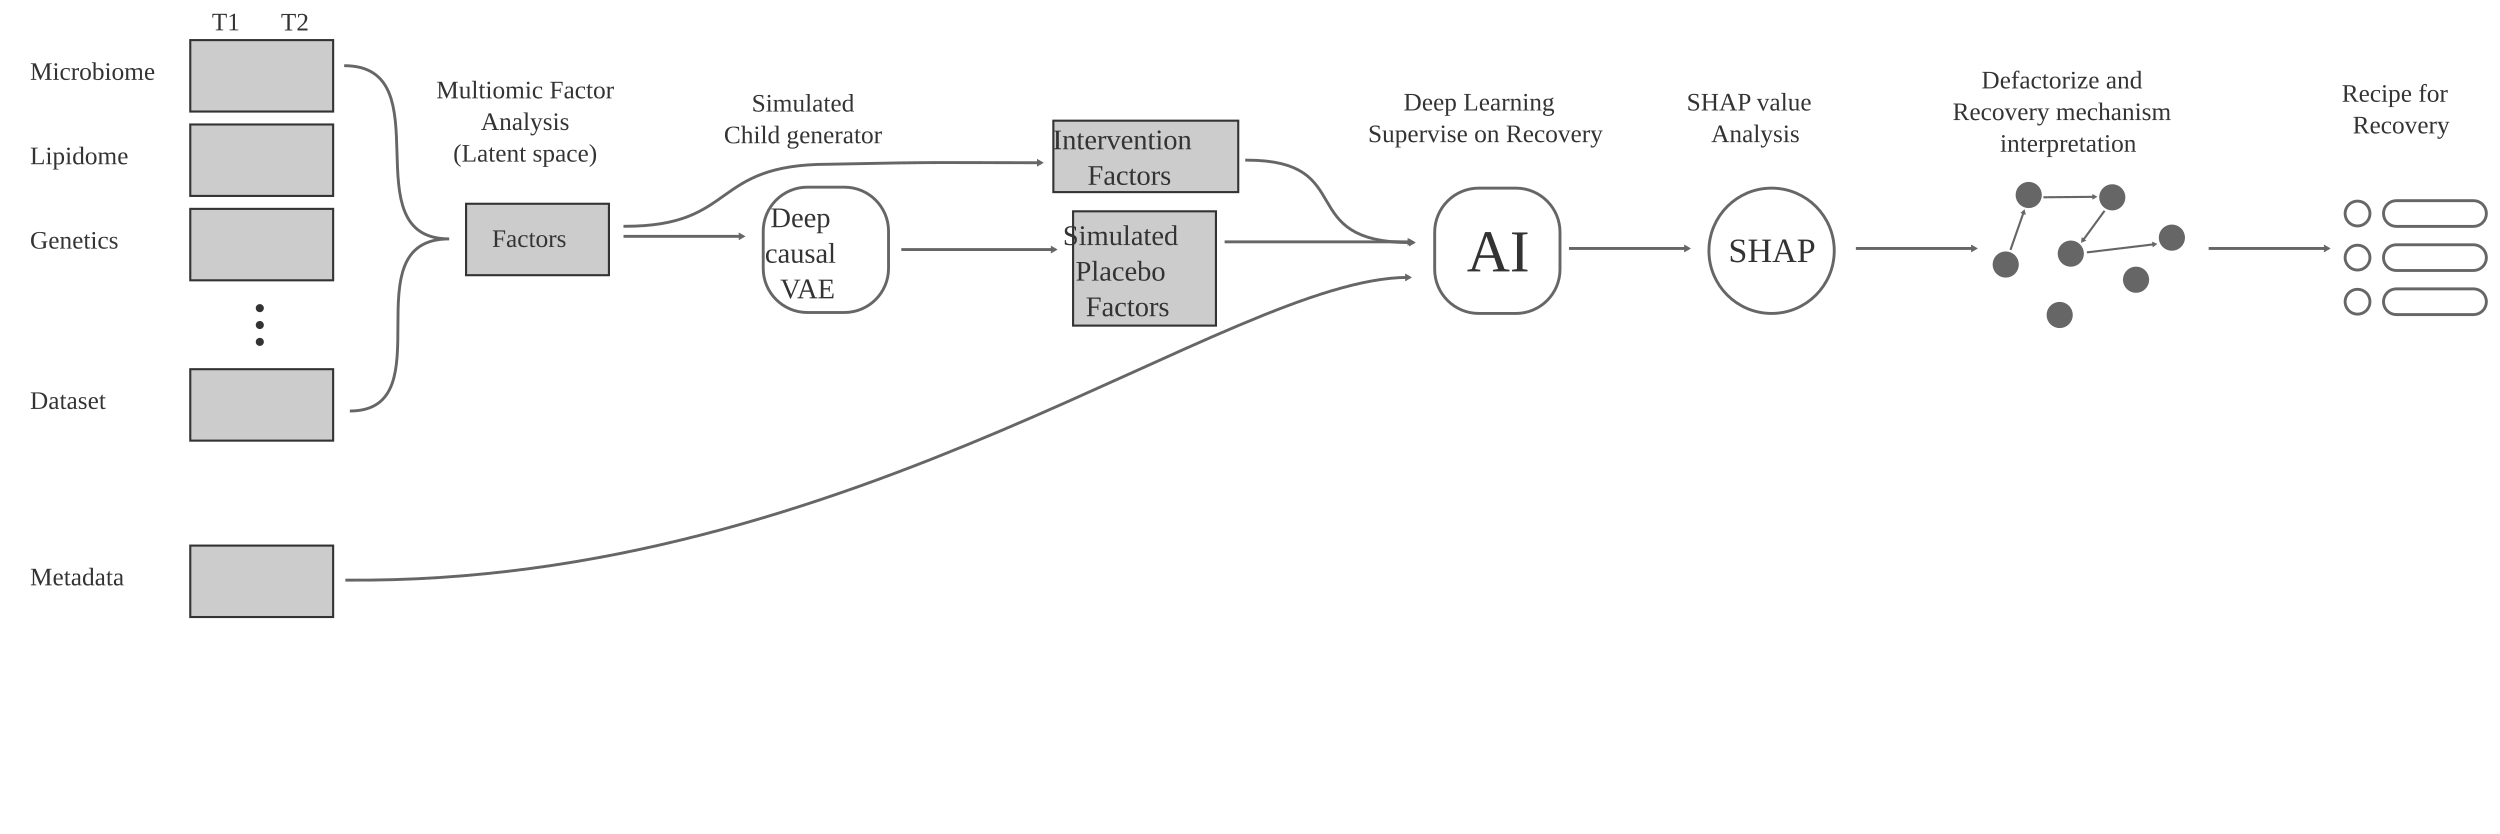
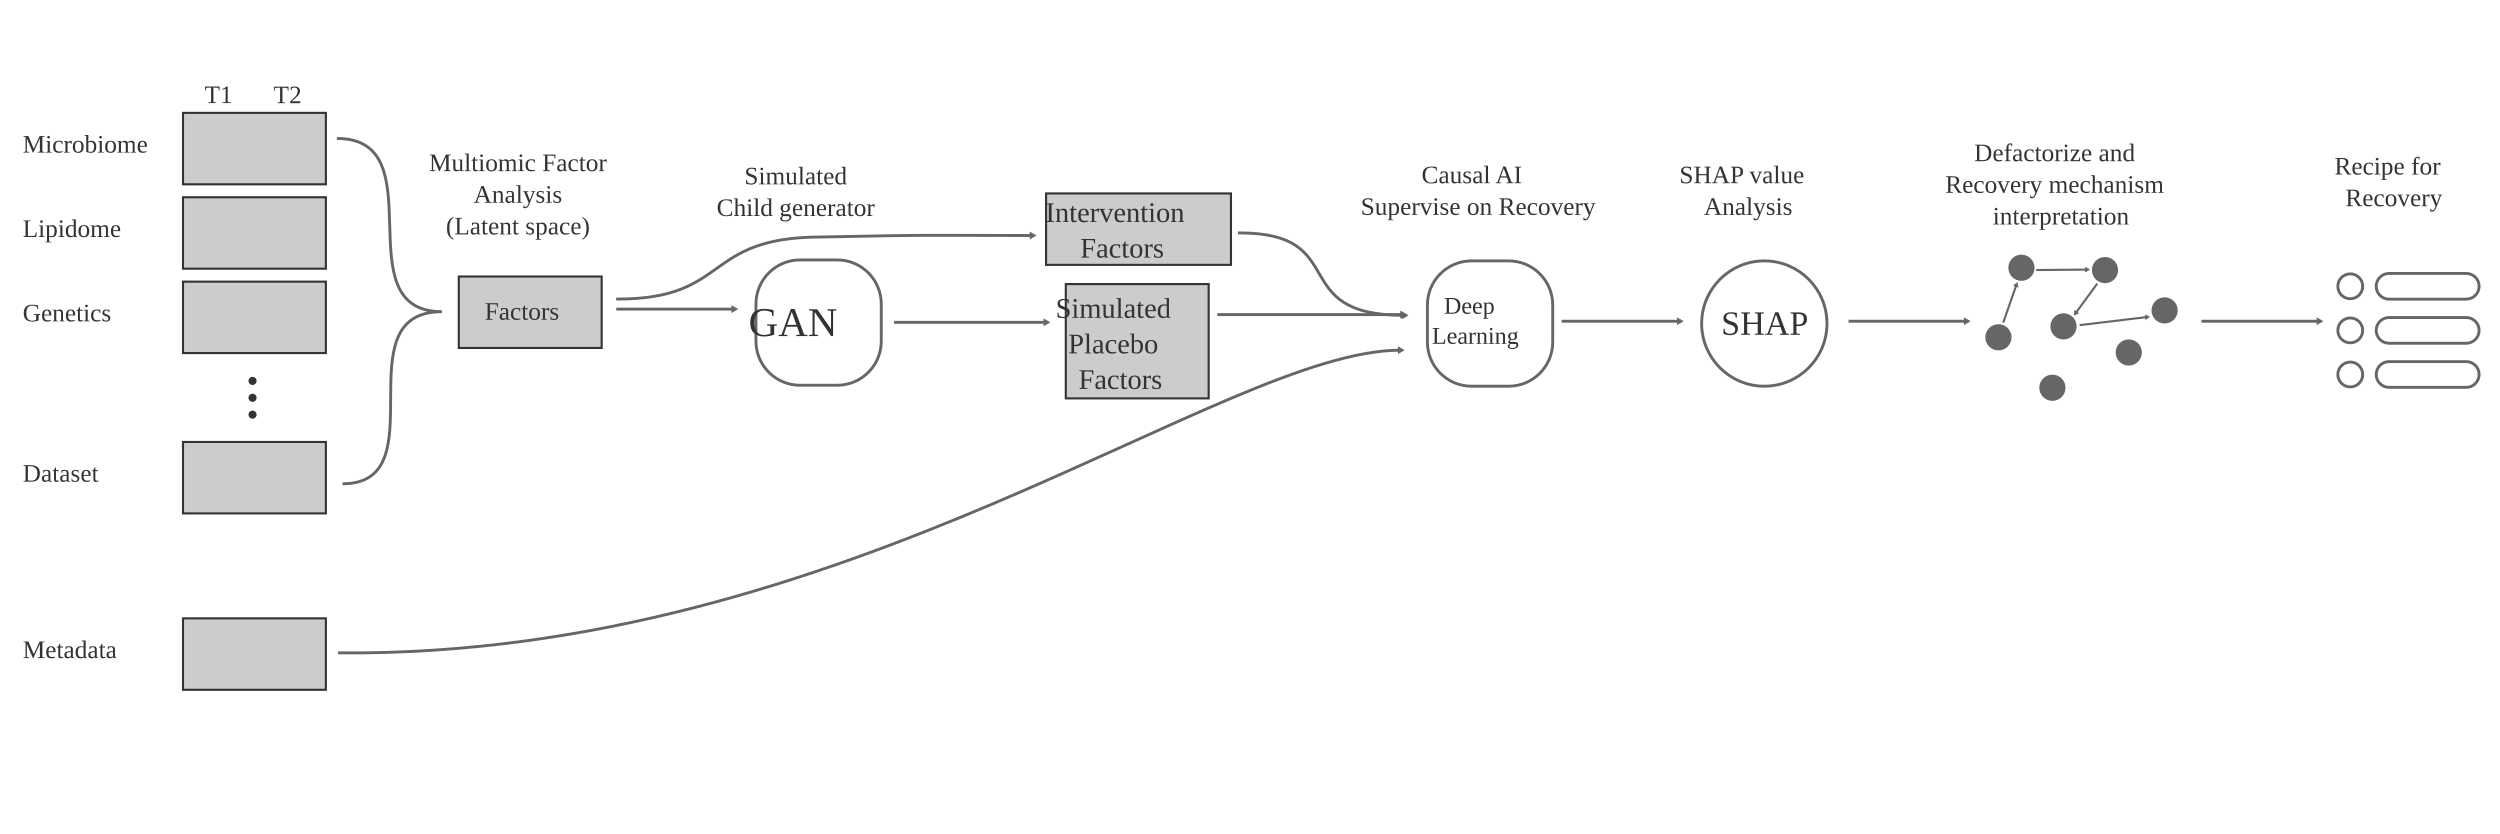
<svg xmlns="http://www.w3.org/2000/svg" width="300mm" height="100mm" viewBox="0 0 300 100" version="1.1" id="svg5">
  <defs id="defs2">
    <rect x="395.475" y="254.116" width="76.455" height="24.752" id="rect3017" />
    <marker style="overflow:visible" id="TriangleStart" refX="0" refY="0" orient="auto-start-reverse" markerWidth="2.324" markerHeight="2.687" viewBox="0 0 5.324 6.155" preserveAspectRatio="xMidYMid">
      <path transform="scale(0.5)" style="fill:context-stroke;fill-rule:evenodd;stroke:context-stroke;stroke-width:1pt" d="M 5.77,0 -2.88,5 V -5 Z" id="path135" />
    </marker>
  </defs>
  <g id="layer1" transform="translate(-7.229153,-16.84838)">
-     <rect style="fill:#cccccc;stroke:#333333;stroke-width:0.253" id="rect111" width="17.144" height="8.572" x="30.062" y="21.661" />
-     <text xml:space="preserve" style="font-size:3.038px;fill:#333333;stroke:none;stroke-width:0.253" x="32.65" y="20.488" id="text275">
-       <tspan id="tspan273" style="fill:#333333;stroke:none;stroke-width:0.253" x="32.65" y="20.488">T1</tspan>
+     <rect style="fill:#cccccc;stroke:#333333;stroke-width:0.253" id="rect111" width="17.144" height="8.572" x="29.189" y="30.393" />
+     <text xml:space="preserve" style="font-size:3.038px;fill:#333333;stroke:none;stroke-width:0.253" x="31.777" y="29.22" id="text275">
+       <tspan id="tspan273" style="fill:#333333;stroke:none;stroke-width:0.253" x="31.777" y="29.22">T1</tspan>
    </text>
-     <text xml:space="preserve" style="font-size:3.038px;fill:#333333;stroke:none;stroke-width:0.253" x="40.933" y="20.503" id="text383">
-       <tspan id="tspan381" style="fill:#333333;stroke:none;stroke-width:0.253" x="40.933" y="20.503">T2</tspan>
+     <text xml:space="preserve" style="font-size:3.038px;fill:#333333;stroke:none;stroke-width:0.253" x="40.06" y="29.235" id="text383">
+       <tspan id="tspan381" style="fill:#333333;stroke:none;stroke-width:0.253" x="40.06" y="29.235">T2</tspan>
    </text>
-     <text xml:space="preserve" style="font-size:3.038px;fill:#333333;stroke:none;stroke-width:0.253" x="10.828" y="26.428" id="text437">
-       <tspan id="tspan435" style="stroke-width:0.253" x="10.828" y="26.428">Microbiome</tspan>
+     <text xml:space="preserve" style="font-size:3.038px;fill:#333333;stroke:none;stroke-width:0.253" x="9.954" y="35.16" id="text437">
+       <tspan id="tspan435" style="stroke-width:0.253" x="9.954" y="35.16">Microbiome</tspan>
    </text>
-     <rect style="fill:#cccccc;stroke:#333333;stroke-width:0.253" id="rect439" width="17.144" height="8.572" x="30.062" y="31.787" />
-     <text xml:space="preserve" style="font-size:3.038px;fill:#333333;stroke:none;stroke-width:0.253" x="10.828" y="36.554" id="text443">
-       <tspan id="tspan441" style="stroke-width:0.253" x="10.828" y="36.554">Lipidome</tspan>
+     <rect style="fill:#cccccc;stroke:#333333;stroke-width:0.253" id="rect439" width="17.144" height="8.572" x="29.189" y="40.519" />
+     <text xml:space="preserve" style="font-size:3.038px;fill:#333333;stroke:none;stroke-width:0.253" x="9.954" y="45.286" id="text443">
+       <tspan id="tspan441" style="stroke-width:0.253" x="9.954" y="45.286">Lipidome</tspan>
    </text>
-     <rect style="fill:#cccccc;stroke:#333333;stroke-width:0.253" id="rect445" width="17.144" height="8.572" x="30.062" y="41.913" />
-     <text xml:space="preserve" style="font-size:3.038px;fill:#333333;stroke:none;stroke-width:0.253" x="10.828" y="46.68" id="text449">
-       <tspan id="tspan447" style="stroke-width:0.253" x="10.828" y="46.68">Genetics</tspan>
+     <rect style="fill:#cccccc;stroke:#333333;stroke-width:0.253" id="rect445" width="17.144" height="8.572" x="29.189" y="50.645" />
+     <text xml:space="preserve" style="font-size:3.038px;fill:#333333;stroke:none;stroke-width:0.253" x="9.954" y="55.412" id="text449">
+       <tspan id="tspan447" style="stroke-width:0.253" x="9.954" y="55.412">Genetics</tspan>
    </text>
-     <rect style="fill:#cccccc;stroke:#333333;stroke-width:0.253" id="rect451" width="17.144" height="8.572" x="30.062" y="61.152" />
-     <text xml:space="preserve" style="font-size:3.038px;fill:#333333;stroke:none;stroke-width:0.253" x="10.828" y="65.919" id="text455">
-       <tspan id="tspan453" style="stroke-width:0.253" x="10.828" y="65.919">Dataset</tspan>
+     <rect style="fill:#cccccc;stroke:#333333;stroke-width:0.253" id="rect451" width="17.144" height="8.572" x="29.189" y="69.884" />
+     <text xml:space="preserve" style="font-size:3.038px;fill:#333333;stroke:none;stroke-width:0.253" x="9.954" y="74.651" id="text455">
+       <tspan id="tspan453" style="stroke-width:0.253" x="9.954" y="74.651">Dataset</tspan>
    </text>
-     <circle style="fill:#333333;stroke:none;stroke-width:0.184" id="path509" cx="38.406" cy="53.825" r="0.485" />
-     <circle style="fill:#333333;stroke:none;stroke-width:0.184" id="circle511" cx="38.406" cy="55.85" r="0.485" />
-     <circle style="fill:#333333;stroke:none;stroke-width:0.184" id="circle513" cx="38.406" cy="57.875" r="0.485" />
-     <text xml:space="preserve" style="font-size:3.038px;fill:#333333;stroke:none;stroke-width:0.253" x="72.912" y="28.649" id="text517">
-       <tspan id="tspan515" style="text-align:center;text-anchor:middle;stroke-width:0.253" x="72.912" y="28.649">Multiomic Factor</tspan>
-       <tspan style="text-align:center;text-anchor:middle;stroke-width:0.253" x="72.912" y="32.446" id="tspan1887">Analysis</tspan>
-       <tspan style="text-align:center;text-anchor:middle;stroke-width:0.253" x="72.912" y="36.243" id="tspan416">(Latent space)</tspan>
-       <tspan style="text-align:center;text-anchor:middle;stroke-width:0.253" x="72.912" y="40.041" id="tspan519" />
+     <circle style="fill:#333333;stroke:none;stroke-width:0.184" id="path509" cx="37.533" cy="62.557" r="0.485" />
+     <circle style="fill:#333333;stroke:none;stroke-width:0.184" id="circle511" cx="37.533" cy="64.582" r="0.485" />
+     <circle style="fill:#333333;stroke:none;stroke-width:0.184" id="circle513" cx="37.533" cy="66.607" r="0.485" />
+     <text xml:space="preserve" style="font-size:3.038px;fill:#333333;stroke:none;stroke-width:0.253" x="72.039" y="37.381" id="text517">
+       <tspan id="tspan515" style="text-align:center;text-anchor:middle;stroke-width:0.253" x="72.039" y="37.381">Multiomic Factor</tspan>
+       <tspan style="text-align:center;text-anchor:middle;stroke-width:0.253" x="72.039" y="41.178" id="tspan1887">Analysis</tspan>
+       <tspan style="text-align:center;text-anchor:middle;stroke-width:0.253" x="72.039" y="44.975" id="tspan416">(Latent space)</tspan>
+       <tspan style="text-align:center;text-anchor:middle;stroke-width:0.253" x="72.039" y="48.772" id="tspan519" />
    </text>
-     <path style="fill:none;stroke:#666666;stroke-width:0.349;stroke-miterlimit:4.3;stroke-dasharray:none" d="m 48.528,24.731 c 12.053,0 0.647,20.786 12.607,20.786 -12.091,0 -0.349,20.652 -11.924,20.652" id="path575" />
-     <rect style="fill:#cccccc;stroke:#333333;stroke-width:0.253" id="rect1350" width="17.144" height="8.572" x="63.157" y="41.3" />
-     <rect style="fill:none;stroke:#666666;stroke-width:0.349;stroke-linecap:square;stroke-linejoin:miter;stroke-miterlimit:4.6;stroke-dasharray:none" id="rect1560" width="15.038" height="15.038" x="179.391" y="39.424" ry="5.291" />
-     <path style="fill:none;stroke:#666666;stroke-width:0.349;stroke-linecap:square;stroke-linejoin:miter;stroke-miterlimit:4.6;stroke-dasharray:none;marker-end:url(#TriangleStart)" d="m 82.223,45.209 h 13.924" id="path1616" />
-     <text xml:space="preserve" style="font-size:7.133px;fill:#333333;stroke:none;stroke-width:0.594" x="183.253" y="49.414" id="text1837">
-       <tspan id="tspan1835" style="fill:#333333;stroke:none;stroke-width:0.594" x="183.253" y="49.414">AI</tspan>
+     <path style="fill:none;stroke:#666666;stroke-width:0.349;stroke-miterlimit:4.3;stroke-dasharray:none" d="m 47.655,33.463 c 12.053,0 0.647,20.786 12.607,20.786 -12.091,0 -0.349,20.652 -11.924,20.652" id="path575" />
+     <rect style="fill:#cccccc;stroke:#333333;stroke-width:0.253" id="rect1350" width="17.144" height="8.572" x="62.283" y="50.031" />
+     <rect style="fill:none;stroke:#666666;stroke-width:0.349;stroke-linecap:square;stroke-linejoin:miter;stroke-miterlimit:4.6;stroke-dasharray:none" id="rect1560" width="15.038" height="15.038" x="178.518" y="48.155" ry="5.291" />
+     <path style="fill:none;stroke:#666666;stroke-width:0.349;stroke-linecap:square;stroke-linejoin:miter;stroke-miterlimit:4.6;stroke-dasharray:none;marker-end:url(#TriangleStart)" d="m 81.35,53.941 h 13.924" id="path1616" />
+     <text xml:space="preserve" style="font-size:2.884px;text-align:center;text-anchor:middle;fill:#333333;stroke:none;stroke-width:0.24" x="186.075" y="54.495" id="text1837">
+       <tspan id="tspan1835" style="text-align:center;text-anchor:middle;fill:#333333;stroke:none;stroke-width:0.24" x="186.075" y="54.495">Deep</tspan>
+       <tspan style="text-align:center;text-anchor:middle;fill:#333333;stroke:none;stroke-width:0.24" x="186.075" y="58.1" id="tspan369">Learning</tspan>
    </text>
-     <text xml:space="preserve" style="font-size:3.038px;fill:#333333;stroke:none;stroke-width:0.253" x="66.266" y="46.486" id="text1841">
-       <tspan id="tspan1839" style="stroke-width:0.253" x="66.266" y="46.486">Factors</tspan>
+     <text xml:space="preserve" style="font-size:3.038px;fill:#333333;stroke:none;stroke-width:0.253" x="65.393" y="55.218" id="text1841">
+       <tspan id="tspan1839" style="stroke-width:0.253" x="65.393" y="55.218">Factors</tspan>
    </text>
-     <text xml:space="preserve" style="font-size:3.038px;fill:#333333;stroke:none;stroke-width:0.253" x="187.382" y="30.104" id="text1853">
-       <tspan style="text-align:center;text-anchor:middle;stroke-width:0.253" x="187.382" y="30.104" id="tspan1851">Deep Learning</tspan>
-       <tspan style="text-align:center;text-anchor:middle;stroke-width:0.253" x="187.382" y="33.901" id="tspan1859">Supervise on Recovery</tspan>
+     <text xml:space="preserve" style="font-size:3.038px;fill:#333333;stroke:none;stroke-width:0.253" x="186.509" y="38.836" id="text1853">
+       <tspan style="text-align:center;text-anchor:middle;stroke-width:0.253" x="186.509" y="38.836" id="tspan1851">Causal AI</tspan>
+       <tspan style="text-align:center;text-anchor:middle;stroke-width:0.253" x="186.509" y="42.633" id="tspan1859">Supervise on Recovery</tspan>
    </text>
-     <text xml:space="preserve" style="font-size:3.038px;fill:#333333;stroke:none;stroke-width:0.253" x="219.785" y="30.104" id="text1867">
-       <tspan style="text-align:center;text-anchor:middle;stroke-width:0.253" x="219.785" y="30.104" id="tspan1865">SHAP value</tspan>
-       <tspan style="text-align:center;text-anchor:middle;stroke-width:0.253" x="219.785" y="33.901" id="tspan1874">Analysis</tspan>
+     <text xml:space="preserve" style="font-size:3.038px;fill:#333333;stroke:none;stroke-width:0.253" x="218.912" y="38.836" id="text1867">
+       <tspan style="text-align:center;text-anchor:middle;stroke-width:0.253" x="218.912" y="38.836" id="tspan1865">SHAP value</tspan>
+       <tspan style="text-align:center;text-anchor:middle;stroke-width:0.253" x="218.912" y="42.633" id="tspan1874">Analysis</tspan>
    </text>
-     <rect style="fill:none;stroke:#666666;stroke-width:0.349;stroke-linecap:square;stroke-linejoin:miter;stroke-miterlimit:4.6;stroke-dasharray:none" id="rect1876" width="15.038" height="15.038" x="212.301" y="39.424" ry="7.519" rx="7.519" />
-     <path style="fill:none;stroke:#666666;stroke-width:0.349;stroke-linecap:square;stroke-linejoin:miter;stroke-miterlimit:4.6;stroke-dasharray:none;marker-end:url(#TriangleStart)" d="m 195.68,46.664 h 13.924" id="path1891" />
-     <text xml:space="preserve" style="font-size:4.098px;fill:#333333;stroke:none;stroke-width:0.341" x="214.639" y="48.29" id="text1897">
-       <tspan id="tspan1895" style="fill:#333333;stroke:none;stroke-width:0.341" x="214.639" y="48.29">SHAP</tspan>
+     <rect style="fill:none;stroke:#666666;stroke-width:0.349;stroke-linecap:square;stroke-linejoin:miter;stroke-miterlimit:4.6;stroke-dasharray:none" id="rect1876" width="15.038" height="15.038" x="211.428" y="48.155" ry="7.519" rx="7.519" />
+     <path style="fill:none;stroke:#666666;stroke-width:0.349;stroke-linecap:square;stroke-linejoin:miter;stroke-miterlimit:4.6;stroke-dasharray:none;marker-end:url(#TriangleStart)" d="m 194.807,55.396 h 13.924" id="path1891" />
+     <text xml:space="preserve" style="font-size:4.098px;fill:#333333;stroke:none;stroke-width:0.341" x="213.766" y="57.022" id="text1897">
+       <tspan id="tspan1895" style="fill:#333333;stroke:none;stroke-width:0.341" x="213.766" y="57.022">SHAP</tspan>
    </text>
-     <circle style="fill:#666666;fill-opacity:1;stroke:#666666;stroke-width:0.437;stroke-linecap:square;stroke-linejoin:miter;stroke-miterlimit:4.6;stroke-dasharray:none" id="path2235" cx="250.675" cy="40.247" r="1.354" />
-     <circle style="fill:#666666;fill-opacity:1;stroke:#666666;stroke-width:0.437;stroke-linecap:square;stroke-linejoin:miter;stroke-miterlimit:4.6;stroke-dasharray:none" id="circle2237" cx="254.392" cy="54.647" r="1.354" />
-     <circle style="fill:#666666;fill-opacity:1;stroke:#666666;stroke-width:0.437;stroke-linecap:square;stroke-linejoin:miter;stroke-miterlimit:4.6;stroke-dasharray:none" id="circle2239" cx="255.724" cy="47.283" r="1.354" />
-     <circle style="fill:#666666;fill-opacity:1;stroke:#666666;stroke-width:0.437;stroke-linecap:square;stroke-linejoin:miter;stroke-miterlimit:4.6;stroke-dasharray:none" id="circle2241" cx="263.555" cy="50.416" r="1.354" />
-     <circle style="fill:#666666;fill-opacity:1;stroke:#666666;stroke-width:0.437;stroke-linecap:square;stroke-linejoin:miter;stroke-miterlimit:4.6;stroke-dasharray:none" id="circle2243" cx="247.916" cy="48.592" r="1.354" />
-     <circle style="fill:#666666;fill-opacity:1;stroke:#666666;stroke-width:0.437;stroke-linecap:square;stroke-linejoin:miter;stroke-miterlimit:4.6;stroke-dasharray:none" id="circle2245" cx="260.703" cy="40.528" r="1.354" />
-     <circle style="fill:#666666;fill-opacity:1;stroke:#666666;stroke-width:0.437;stroke-linecap:square;stroke-linejoin:miter;stroke-miterlimit:4.6;stroke-dasharray:none" id="circle2247" cx="267.856" cy="45.366" r="1.354" />
-     <path style="fill:#666666;fill-opacity:1;stroke:#666666;stroke-width:0.254;stroke-linecap:square;stroke-linejoin:miter;stroke-miterlimit:4.6;stroke-dasharray:none;marker-end:url(#TriangleStart)" d="m 248.528,46.716 1.532,-4.386" id="path2303" />
-     <path style="fill:#666666;fill-opacity:1;stroke:#666666;stroke-width:0.254;stroke-linecap:square;stroke-linejoin:miter;stroke-miterlimit:4.6;stroke-dasharray:none;marker-end:url(#TriangleStart)" d="m 252.566,40.52 5.953,-0.052" id="path2863" />
-     <path style="fill:#666666;fill-opacity:1;stroke:#666666;stroke-width:0.254;stroke-linecap:square;stroke-linejoin:miter;stroke-miterlimit:4.6;stroke-dasharray:none;marker-end:url(#TriangleStart)" d="m 259.703,42.243 -2.506,3.429" id="path2865" />
-     <path style="fill:#666666;fill-opacity:1;stroke:#666666;stroke-width:0.254;stroke-linecap:square;stroke-linejoin:miter;stroke-miterlimit:4.6;stroke-dasharray:none;marker-end:url(#TriangleStart)" d="m 257.783,47.117 7.93,-0.953" id="path2867" />
-     <text xml:space="preserve" transform="matrix(0.2531482,0,0,0.2531482,4.096225,2.183481)" id="text3015" style="text-align:center;white-space:pre;shape-inside:url(#rect3017);display:inline;fill:#666666;fill-opacity:1;stroke:#666666;stroke-width:1.002;stroke-linecap:square;stroke-linejoin:miter;stroke-miterlimit:4.6;stroke-dasharray:none" />
-     <text xml:space="preserve" style="font-size:3.038px;fill:#333333;stroke:none;stroke-width:0.253" x="257.315" y="27.458" id="text3027">
-       <tspan style="text-align:center;text-anchor:middle;stroke-width:0.253" x="257.315" y="27.458" id="tspan3025">Defactorize and</tspan>
-       <tspan style="text-align:center;text-anchor:middle;stroke-width:0.253" x="257.315" y="31.256" id="tspan1178">Recovery mechanism</tspan>
-       <tspan style="text-align:center;text-anchor:middle;stroke-width:0.253" x="257.315" y="35.053" id="tspan3033">interpretation</tspan>
+     <circle style="fill:#666666;fill-opacity:1;stroke:#666666;stroke-width:0.437;stroke-linecap:square;stroke-linejoin:miter;stroke-miterlimit:4.6;stroke-dasharray:none" id="path2235" cx="249.802" cy="48.979" r="1.354" />
+     <circle style="fill:#666666;fill-opacity:1;stroke:#666666;stroke-width:0.437;stroke-linecap:square;stroke-linejoin:miter;stroke-miterlimit:4.6;stroke-dasharray:none" id="circle2237" cx="253.518" cy="63.379" r="1.354" />
+     <circle style="fill:#666666;fill-opacity:1;stroke:#666666;stroke-width:0.437;stroke-linecap:square;stroke-linejoin:miter;stroke-miterlimit:4.6;stroke-dasharray:none" id="circle2239" cx="254.851" cy="56.015" r="1.354" />
+     <circle style="fill:#666666;fill-opacity:1;stroke:#666666;stroke-width:0.437;stroke-linecap:square;stroke-linejoin:miter;stroke-miterlimit:4.6;stroke-dasharray:none" id="circle2241" cx="262.682" cy="59.147" r="1.354" />
+     <circle style="fill:#666666;fill-opacity:1;stroke:#666666;stroke-width:0.437;stroke-linecap:square;stroke-linejoin:miter;stroke-miterlimit:4.6;stroke-dasharray:none" id="circle2243" cx="247.043" cy="57.324" r="1.354" />
+     <circle style="fill:#666666;fill-opacity:1;stroke:#666666;stroke-width:0.437;stroke-linecap:square;stroke-linejoin:miter;stroke-miterlimit:4.6;stroke-dasharray:none" id="circle2245" cx="259.83" cy="49.259" r="1.354" />
+     <circle style="fill:#666666;fill-opacity:1;stroke:#666666;stroke-width:0.437;stroke-linecap:square;stroke-linejoin:miter;stroke-miterlimit:4.6;stroke-dasharray:none" id="circle2247" cx="266.983" cy="54.098" r="1.354" />
+     <path style="fill:#666666;fill-opacity:1;stroke:#666666;stroke-width:0.254;stroke-linecap:square;stroke-linejoin:miter;stroke-miterlimit:4.6;stroke-dasharray:none;marker-end:url(#TriangleStart)" d="m 247.655,55.448 1.532,-4.386" id="path2303" />
+     <path style="fill:#666666;fill-opacity:1;stroke:#666666;stroke-width:0.254;stroke-linecap:square;stroke-linejoin:miter;stroke-miterlimit:4.6;stroke-dasharray:none;marker-end:url(#TriangleStart)" d="m 251.693,49.252 5.953,-0.052" id="path2863" />
+     <path style="fill:#666666;fill-opacity:1;stroke:#666666;stroke-width:0.254;stroke-linecap:square;stroke-linejoin:miter;stroke-miterlimit:4.6;stroke-dasharray:none;marker-end:url(#TriangleStart)" d="m 258.829,50.975 -2.506,3.429" id="path2865" />
+     <path style="fill:#666666;fill-opacity:1;stroke:#666666;stroke-width:0.254;stroke-linecap:square;stroke-linejoin:miter;stroke-miterlimit:4.6;stroke-dasharray:none;marker-end:url(#TriangleStart)" d="m 256.909,55.849 7.93,-0.953" id="path2867" />
+     <text xml:space="preserve" transform="matrix(0.2531482,0,0,0.2531482,3.223044,10.91529)" id="text3015" style="text-align:center;white-space:pre;shape-inside:url(#rect3017);display:inline;fill:#666666;fill-opacity:1;stroke:#666666;stroke-width:1.002;stroke-linecap:square;stroke-linejoin:miter;stroke-miterlimit:4.6;stroke-dasharray:none" />
+     <text xml:space="preserve" style="font-size:3.038px;fill:#333333;stroke:none;stroke-width:0.253" x="256.441" y="36.19" id="text3027">
+       <tspan style="text-align:center;text-anchor:middle;stroke-width:0.253" x="256.441" y="36.19" id="tspan3025">Defactorize and</tspan>
+       <tspan style="text-align:center;text-anchor:middle;stroke-width:0.253" x="256.441" y="39.987" id="tspan1178">Recovery mechanism</tspan>
+       <tspan style="text-align:center;text-anchor:middle;stroke-width:0.253" x="256.441" y="43.785" id="tspan3033">interpretation</tspan>
    </text>
-     <path style="fill:none;stroke:#666666;stroke-width:0.349;stroke-linecap:square;stroke-linejoin:miter;stroke-miterlimit:4.6;stroke-dasharray:none;marker-end:url(#TriangleStart)" d="m 230.108,46.664 h 13.924" id="path3037" />
-     <rect style="fill:none;stroke:#666666;stroke-width:0.349;stroke-linecap:square;stroke-linejoin:miter;stroke-miterlimit:4.6;stroke-dasharray:none" id="rect1560-3" width="15.038" height="15.038" x="98.816" y="39.309" ry="5.291" />
-     <text xml:space="preserve" style="font-size:3.414px;text-align:center;text-anchor:middle;fill:#333333;stroke:none;stroke-width:0.284" x="106.271" y="44.109" id="text1837-6">
-       <tspan id="tspan1835-7" style="text-align:center;text-anchor:middle;fill:#333333;stroke:none;stroke-width:0.284" x="106.271" y="44.109">Deep</tspan>
-       <tspan style="text-align:center;text-anchor:middle;fill:#333333;stroke:none;stroke-width:0.284" x="106.271" y="48.376" id="tspan452">causal</tspan>
-       <tspan style="text-align:center;text-anchor:middle;fill:#333333;stroke:none;stroke-width:0.284" x="106.271" y="52.643" id="tspan450">VAE</tspan>
+     <path style="fill:none;stroke:#666666;stroke-width:0.349;stroke-linecap:square;stroke-linejoin:miter;stroke-miterlimit:4.6;stroke-dasharray:none;marker-end:url(#TriangleStart)" d="m 229.235,55.396 h 13.924" id="path3037" />
+     <rect style="fill:none;stroke:#666666;stroke-width:0.349;stroke-linecap:square;stroke-linejoin:miter;stroke-miterlimit:4.6;stroke-dasharray:none" id="rect1560-3" width="15.038" height="15.038" x="97.943" y="48.04" ry="5.291" />
+     <text xml:space="preserve" style="font-size:4.929px;text-align:center;text-anchor:middle;fill:#333333;stroke:none;stroke-width:0.411" x="105.477" y="57.179" id="text1837-6">
+       <tspan style="text-align:center;text-anchor:middle;fill:#333333;stroke:none;stroke-width:0.411" x="105.477" y="57.179" id="tspan450">GAN</tspan>
    </text>
-     <rect style="fill:#cccccc;stroke:#333333;stroke-width:0.253" id="rect454" width="17.144" height="8.572" x="30.062" y="82.319" />
-     <text xml:space="preserve" style="font-size:3.038px;fill:#333333;stroke:none;stroke-width:0.253" x="10.828" y="87.086" id="text458">
-       <tspan id="tspan456" style="stroke-width:0.253" x="10.828" y="87.086">Metadata</tspan>
+     <rect style="fill:#cccccc;stroke:#333333;stroke-width:0.253" id="rect454" width="17.144" height="8.572" x="29.189" y="91.051" />
+     <text xml:space="preserve" style="font-size:3.038px;fill:#333333;stroke:none;stroke-width:0.253" x="9.954" y="95.818" id="text458">
+       <tspan id="tspan456" style="stroke-width:0.253" x="9.954" y="95.818">Metadata</tspan>
    </text>
-     <path style="font-variation-settings:normal;opacity:1;vector-effect:none;fill:none;fill-opacity:1;stroke:#666666;stroke-width:0.349;stroke-linecap:square;stroke-linejoin:miter;stroke-miterlimit:4.6;stroke-dasharray:none;stroke-dashoffset:0;stroke-opacity:1;-inkscape-stroke:none;marker-end:url(#TriangleStart);stop-color:#000000;stop-opacity:1" d="M 48.846,86.463 C 109.814,86.994 154.8,50.211 176.122,50.138" id="path561" />
-     <text xml:space="preserve" style="font-size:3.038px;fill:#333333;stroke:none;stroke-width:0.253" x="106.25" y="30.236" id="text1025">
-       <tspan style="text-align:center;text-anchor:middle;stroke-width:0.253" x="106.25" y="30.236" id="tspan1021">Simulated</tspan>
-       <tspan style="text-align:center;text-anchor:middle;stroke-width:0.253" x="106.25" y="34.034" id="tspan10432">Child generator</tspan>
-       <tspan style="text-align:center;text-anchor:middle;stroke-width:0.253" x="106.25" y="37.831" id="tspan1023" />
+     <path style="font-variation-settings:normal;opacity:1;vector-effect:none;fill:none;fill-opacity:1;stroke:#666666;stroke-width:0.349;stroke-linecap:square;stroke-linejoin:miter;stroke-miterlimit:4.6;stroke-dasharray:none;stroke-dashoffset:0;stroke-opacity:1;-inkscape-stroke:none;marker-end:url(#TriangleStart);stop-color:#000000;stop-opacity:1" d="M 47.973,95.195 C 108.94,95.726 153.927,58.943 175.248,58.87" id="path561" />
+     <text xml:space="preserve" style="font-size:3.038px;fill:#333333;stroke:none;stroke-width:0.253" x="105.377" y="38.968" id="text1025">
+       <tspan style="text-align:center;text-anchor:middle;stroke-width:0.253" x="105.377" y="38.968" id="tspan1021">Simulated</tspan>
+       <tspan style="text-align:center;text-anchor:middle;stroke-width:0.253" x="105.377" y="42.765" id="tspan10432">Child generator</tspan>
+       <tspan style="text-align:center;text-anchor:middle;stroke-width:0.253" x="105.377" y="46.563" id="tspan1023" />
    </text>
-     <rect style="fill:#cccccc;stroke:#333333;stroke-width:0.253" id="rect1143" width="17.144" height="13.717" x="135.999" y="42.206" />
-     <rect style="fill:#cccccc;stroke:#333333;stroke-width:0.253" id="rect1145" width="22.186" height="8.572" x="133.632" y="31.33" />
-     <text xml:space="preserve" style="font-size:3.414px;text-align:center;text-anchor:middle;fill:#333333;stroke:none;stroke-width:0.284" x="144.886" y="34.76" id="text1153">
-       <tspan style="text-align:center;text-anchor:middle;fill:#333333;stroke:none;stroke-width:0.284" x="144.886" y="34.76" id="tspan1151">Intervention</tspan>
-       <tspan style="text-align:center;text-anchor:middle;fill:#333333;stroke:none;stroke-width:0.284" x="144.886" y="39.028" id="tspan1160">Factors</tspan>
+     <rect style="fill:#cccccc;stroke:#333333;stroke-width:0.253" id="rect1143" width="17.144" height="13.717" x="135.125" y="50.938" />
+     <rect style="fill:#cccccc;stroke:#333333;stroke-width:0.253" id="rect1145" width="22.186" height="8.572" x="132.759" y="40.062" />
+     <text xml:space="preserve" style="font-size:3.414px;text-align:center;text-anchor:middle;fill:#333333;stroke:none;stroke-width:0.284" x="144.013" y="43.492" id="text1153">
+       <tspan style="text-align:center;text-anchor:middle;fill:#333333;stroke:none;stroke-width:0.284" x="144.013" y="43.492" id="tspan1151">Intervention</tspan>
+       <tspan style="text-align:center;text-anchor:middle;fill:#333333;stroke:none;stroke-width:0.284" x="144.013" y="47.759" id="tspan1160">Factors</tspan>
    </text>
-     <text xml:space="preserve" style="font-size:3.414px;text-align:center;text-anchor:middle;fill:#333333;stroke:none;stroke-width:0.284" x="144.68" y="46.254" id="text1166">
-       <tspan style="text-align:center;text-anchor:middle;fill:#333333;stroke:none;stroke-width:0.284" x="144.68" y="46.254" id="tspan1162">Simulated</tspan>
-       <tspan style="text-align:center;text-anchor:middle;fill:#333333;stroke:none;stroke-width:0.284" x="144.68" y="50.521" id="tspan1164">Placebo</tspan>
-       <tspan style="text-align:center;text-anchor:middle;fill:#333333;stroke:none;stroke-width:0.284" x="144.68" y="54.789" id="tspan1172">Factors</tspan>
+     <text xml:space="preserve" style="font-size:3.414px;text-align:center;text-anchor:middle;fill:#333333;stroke:none;stroke-width:0.284" x="143.807" y="54.986" id="text1166">
+       <tspan style="text-align:center;text-anchor:middle;fill:#333333;stroke:none;stroke-width:0.284" x="143.807" y="54.986" id="tspan1162">Simulated</tspan>
+       <tspan style="text-align:center;text-anchor:middle;fill:#333333;stroke:none;stroke-width:0.284" x="143.807" y="59.253" id="tspan1164">Placebo</tspan>
+       <tspan style="text-align:center;text-anchor:middle;fill:#333333;stroke:none;stroke-width:0.284" x="143.807" y="63.52" id="tspan1172">Factors</tspan>
    </text>
-     <path style="font-variation-settings:normal;opacity:1;vector-effect:none;fill:none;fill-opacity:1;stroke:#666666;stroke-width:0.349;stroke-linecap:square;stroke-linejoin:miter;stroke-miterlimit:4.6;stroke-dasharray:none;stroke-dashoffset:0;stroke-opacity:1;-inkscape-stroke:none;marker-end:url(#TriangleStart);stop-color:#000000;stop-opacity:1" d="m 82.219,44.004 c 13.597,0 10.125,-7.446 24.435,-7.446 13.789,-0.302 14.007,-0.18 25.286,-0.18" id="path1174" />
-     <path style="fill:none;stroke:#666666;stroke-width:0.349;stroke-linecap:square;stroke-linejoin:miter;stroke-miterlimit:4.6;stroke-dasharray:none;marker-end:url(#TriangleStart)" d="m 115.561,46.796 18.04,0" id="path1176" />
-     <path style="font-variation-settings:normal;opacity:1;vector-effect:none;fill:none;fill-opacity:1;stroke:#666666;stroke-width:0.349;stroke-linecap:square;stroke-linejoin:miter;stroke-miterlimit:4.6;stroke-dasharray:none;stroke-dashoffset:0;stroke-opacity:1;-inkscape-stroke:none;marker-end:url(#TriangleStart);stop-color:#000000;stop-opacity:1" d="m 156.832,36.066 c 13.597,0 5.443,9.894 19.753,9.894" id="path1180" />
-     <path style="fill:none;stroke:#666666;stroke-width:0.349;stroke-linecap:square;stroke-linejoin:miter;stroke-miterlimit:4.6;stroke-dasharray:none;marker-end:url(#TriangleStart)" d="m 154.356,45.87 22.054,0" id="path1182" />
-     <rect style="font-variation-settings:normal;opacity:1;vector-effect:none;fill:none;fill-opacity:1;stroke:#666666;stroke-width:0.349;stroke-linecap:square;stroke-linejoin:miter;stroke-miterlimit:4.6;stroke-dasharray:none;stroke-dashoffset:0;stroke-opacity:1;-inkscape-stroke:none;stop-color:#000000;stop-opacity:1" id="rect9889" width="12.349" height="3.087" x="293.247" y="40.928" ry="1.544" />
-     <rect style="font-variation-settings:normal;opacity:1;vector-effect:none;fill:none;fill-opacity:1;stroke:#666666;stroke-width:0.349;stroke-linecap:square;stroke-linejoin:miter;stroke-miterlimit:4.6;stroke-dasharray:none;stroke-dashoffset:0;stroke-opacity:1;-inkscape-stroke:none;stop-color:#000000;stop-opacity:1" id="rect9897" width="12.349" height="3.087" x="293.247" y="46.22" ry="1.544" />
-     <circle style="font-variation-settings:normal;opacity:1;vector-effect:none;fill:none;fill-opacity:1;stroke:#666666;stroke-width:0.349;stroke-linecap:square;stroke-linejoin:miter;stroke-miterlimit:4.6;stroke-dasharray:none;stroke-dashoffset:0;stroke-opacity:1;-inkscape-stroke:none;stop-color:#000000;stop-opacity:1" id="path9913" cx="290.134" cy="42.472" r="1.492" />
-     <circle style="font-variation-settings:normal;opacity:1;vector-effect:none;fill:none;fill-opacity:1;stroke:#666666;stroke-width:0.349;stroke-linecap:square;stroke-linejoin:miter;stroke-miterlimit:4.6;stroke-dasharray:none;stroke-dashoffset:0;stroke-opacity:1;-inkscape-stroke:none;stop-color:#000000;stop-opacity:1" id="circle10409" cx="290.134" cy="47.763" r="1.492" />
-     <rect style="font-variation-settings:normal;opacity:1;vector-effect:none;fill:none;fill-opacity:1;stroke:#666666;stroke-width:0.349;stroke-linecap:square;stroke-linejoin:miter;stroke-miterlimit:4.6;stroke-dasharray:none;stroke-dashoffset:0;stroke-opacity:1;-inkscape-stroke:none;stop-color:#000000;stop-opacity:1" id="rect10411" width="12.349" height="3.087" x="293.247" y="51.512" ry="1.544" />
-     <circle style="font-variation-settings:normal;opacity:1;vector-effect:none;fill:none;fill-opacity:1;stroke:#666666;stroke-width:0.349;stroke-linecap:square;stroke-linejoin:miter;stroke-miterlimit:4.6;stroke-dasharray:none;stroke-dashoffset:0;stroke-opacity:1;-inkscape-stroke:none;stop-color:#000000;stop-opacity:1" id="circle10413" cx="290.134" cy="53.055" r="1.492" />
-     <text xml:space="preserve" style="font-size:3.038px;fill:#333333;stroke:none;stroke-width:0.253" x="297.267" y="29.059" id="text10421">
-       <tspan style="text-align:center;text-anchor:middle;stroke-width:0.253" x="297.267" y="29.059" id="tspan10419">Recipe for</tspan>
-       <tspan style="text-align:center;text-anchor:middle;stroke-width:0.253" x="297.267" y="32.856" id="tspan10428">Recovery</tspan>
+     <path style="font-variation-settings:normal;opacity:1;vector-effect:none;fill:none;fill-opacity:1;stroke:#666666;stroke-width:0.349;stroke-linecap:square;stroke-linejoin:miter;stroke-miterlimit:4.6;stroke-dasharray:none;stroke-dashoffset:0;stroke-opacity:1;-inkscape-stroke:none;marker-end:url(#TriangleStart);stop-color:#000000;stop-opacity:1" d="m 81.346,52.735 c 13.597,0 10.125,-7.446 24.435,-7.446 13.789,-0.302 14.007,-0.18 25.286,-0.18" id="path1174" />
+     <path style="fill:none;stroke:#666666;stroke-width:0.349;stroke-linecap:square;stroke-linejoin:miter;stroke-miterlimit:4.6;stroke-dasharray:none;marker-end:url(#TriangleStart)" d="m 114.688,55.528 h 18.04" id="path1176" />
+     <path style="font-variation-settings:normal;opacity:1;vector-effect:none;fill:none;fill-opacity:1;stroke:#666666;stroke-width:0.349;stroke-linecap:square;stroke-linejoin:miter;stroke-miterlimit:4.6;stroke-dasharray:none;stroke-dashoffset:0;stroke-opacity:1;-inkscape-stroke:none;marker-end:url(#TriangleStart);stop-color:#000000;stop-opacity:1" d="m 155.959,44.798 c 13.597,0 5.443,9.894 19.753,9.894" id="path1180" />
+     <path style="fill:none;stroke:#666666;stroke-width:0.349;stroke-linecap:square;stroke-linejoin:miter;stroke-miterlimit:4.6;stroke-dasharray:none;marker-end:url(#TriangleStart)" d="M 153.483,54.602 H 175.536" id="path1182" />
+     <rect style="font-variation-settings:normal;opacity:1;vector-effect:none;fill:none;fill-opacity:1;stroke:#666666;stroke-width:0.349;stroke-linecap:square;stroke-linejoin:miter;stroke-miterlimit:4.6;stroke-dasharray:none;stroke-dashoffset:0;stroke-opacity:1;-inkscape-stroke:none;stop-color:#000000;stop-opacity:1" id="rect9889" width="12.349" height="3.087" x="292.373" y="49.66" ry="1.544" />
+     <rect style="font-variation-settings:normal;opacity:1;vector-effect:none;fill:none;fill-opacity:1;stroke:#666666;stroke-width:0.349;stroke-linecap:square;stroke-linejoin:miter;stroke-miterlimit:4.6;stroke-dasharray:none;stroke-dashoffset:0;stroke-opacity:1;-inkscape-stroke:none;stop-color:#000000;stop-opacity:1" id="rect9897" width="12.349" height="3.087" x="292.373" y="54.952" ry="1.544" />
+     <circle style="font-variation-settings:normal;opacity:1;vector-effect:none;fill:none;fill-opacity:1;stroke:#666666;stroke-width:0.349;stroke-linecap:square;stroke-linejoin:miter;stroke-miterlimit:4.6;stroke-dasharray:none;stroke-dashoffset:0;stroke-opacity:1;-inkscape-stroke:none;stop-color:#000000;stop-opacity:1" id="path9913" cx="289.261" cy="51.204" r="1.492" />
+     <circle style="font-variation-settings:normal;opacity:1;vector-effect:none;fill:none;fill-opacity:1;stroke:#666666;stroke-width:0.349;stroke-linecap:square;stroke-linejoin:miter;stroke-miterlimit:4.6;stroke-dasharray:none;stroke-dashoffset:0;stroke-opacity:1;-inkscape-stroke:none;stop-color:#000000;stop-opacity:1" id="circle10409" cx="289.261" cy="56.495" r="1.492" />
+     <rect style="font-variation-settings:normal;opacity:1;vector-effect:none;fill:none;fill-opacity:1;stroke:#666666;stroke-width:0.349;stroke-linecap:square;stroke-linejoin:miter;stroke-miterlimit:4.6;stroke-dasharray:none;stroke-dashoffset:0;stroke-opacity:1;-inkscape-stroke:none;stop-color:#000000;stop-opacity:1" id="rect10411" width="12.349" height="3.087" x="292.373" y="60.243" ry="1.544" />
+     <circle style="font-variation-settings:normal;opacity:1;vector-effect:none;fill:none;fill-opacity:1;stroke:#666666;stroke-width:0.349;stroke-linecap:square;stroke-linejoin:miter;stroke-miterlimit:4.6;stroke-dasharray:none;stroke-dashoffset:0;stroke-opacity:1;-inkscape-stroke:none;stop-color:#000000;stop-opacity:1" id="circle10413" cx="289.261" cy="61.787" r="1.492" />
+     <text xml:space="preserve" style="font-size:3.038px;fill:#333333;stroke:none;stroke-width:0.253" x="296.394" y="37.791" id="text10421">
+       <tspan style="text-align:center;text-anchor:middle;stroke-width:0.253" x="296.394" y="37.791" id="tspan10419">Recipe for</tspan>
+       <tspan style="text-align:center;text-anchor:middle;stroke-width:0.253" x="296.394" y="41.588" id="tspan10428">Recovery</tspan>
    </text>
-     <path style="fill:none;stroke:#666666;stroke-width:0.349;stroke-linecap:square;stroke-linejoin:miter;stroke-miterlimit:4.6;stroke-dasharray:none;marker-end:url(#TriangleStart)" d="m 272.442,46.664 h 13.924" id="path10430" />
+     <path style="fill:none;stroke:#666666;stroke-width:0.349;stroke-linecap:square;stroke-linejoin:miter;stroke-miterlimit:4.6;stroke-dasharray:none;marker-end:url(#TriangleStart)" d="m 271.569,55.396 h 13.924" id="path10430" />
  </g>
</svg>
